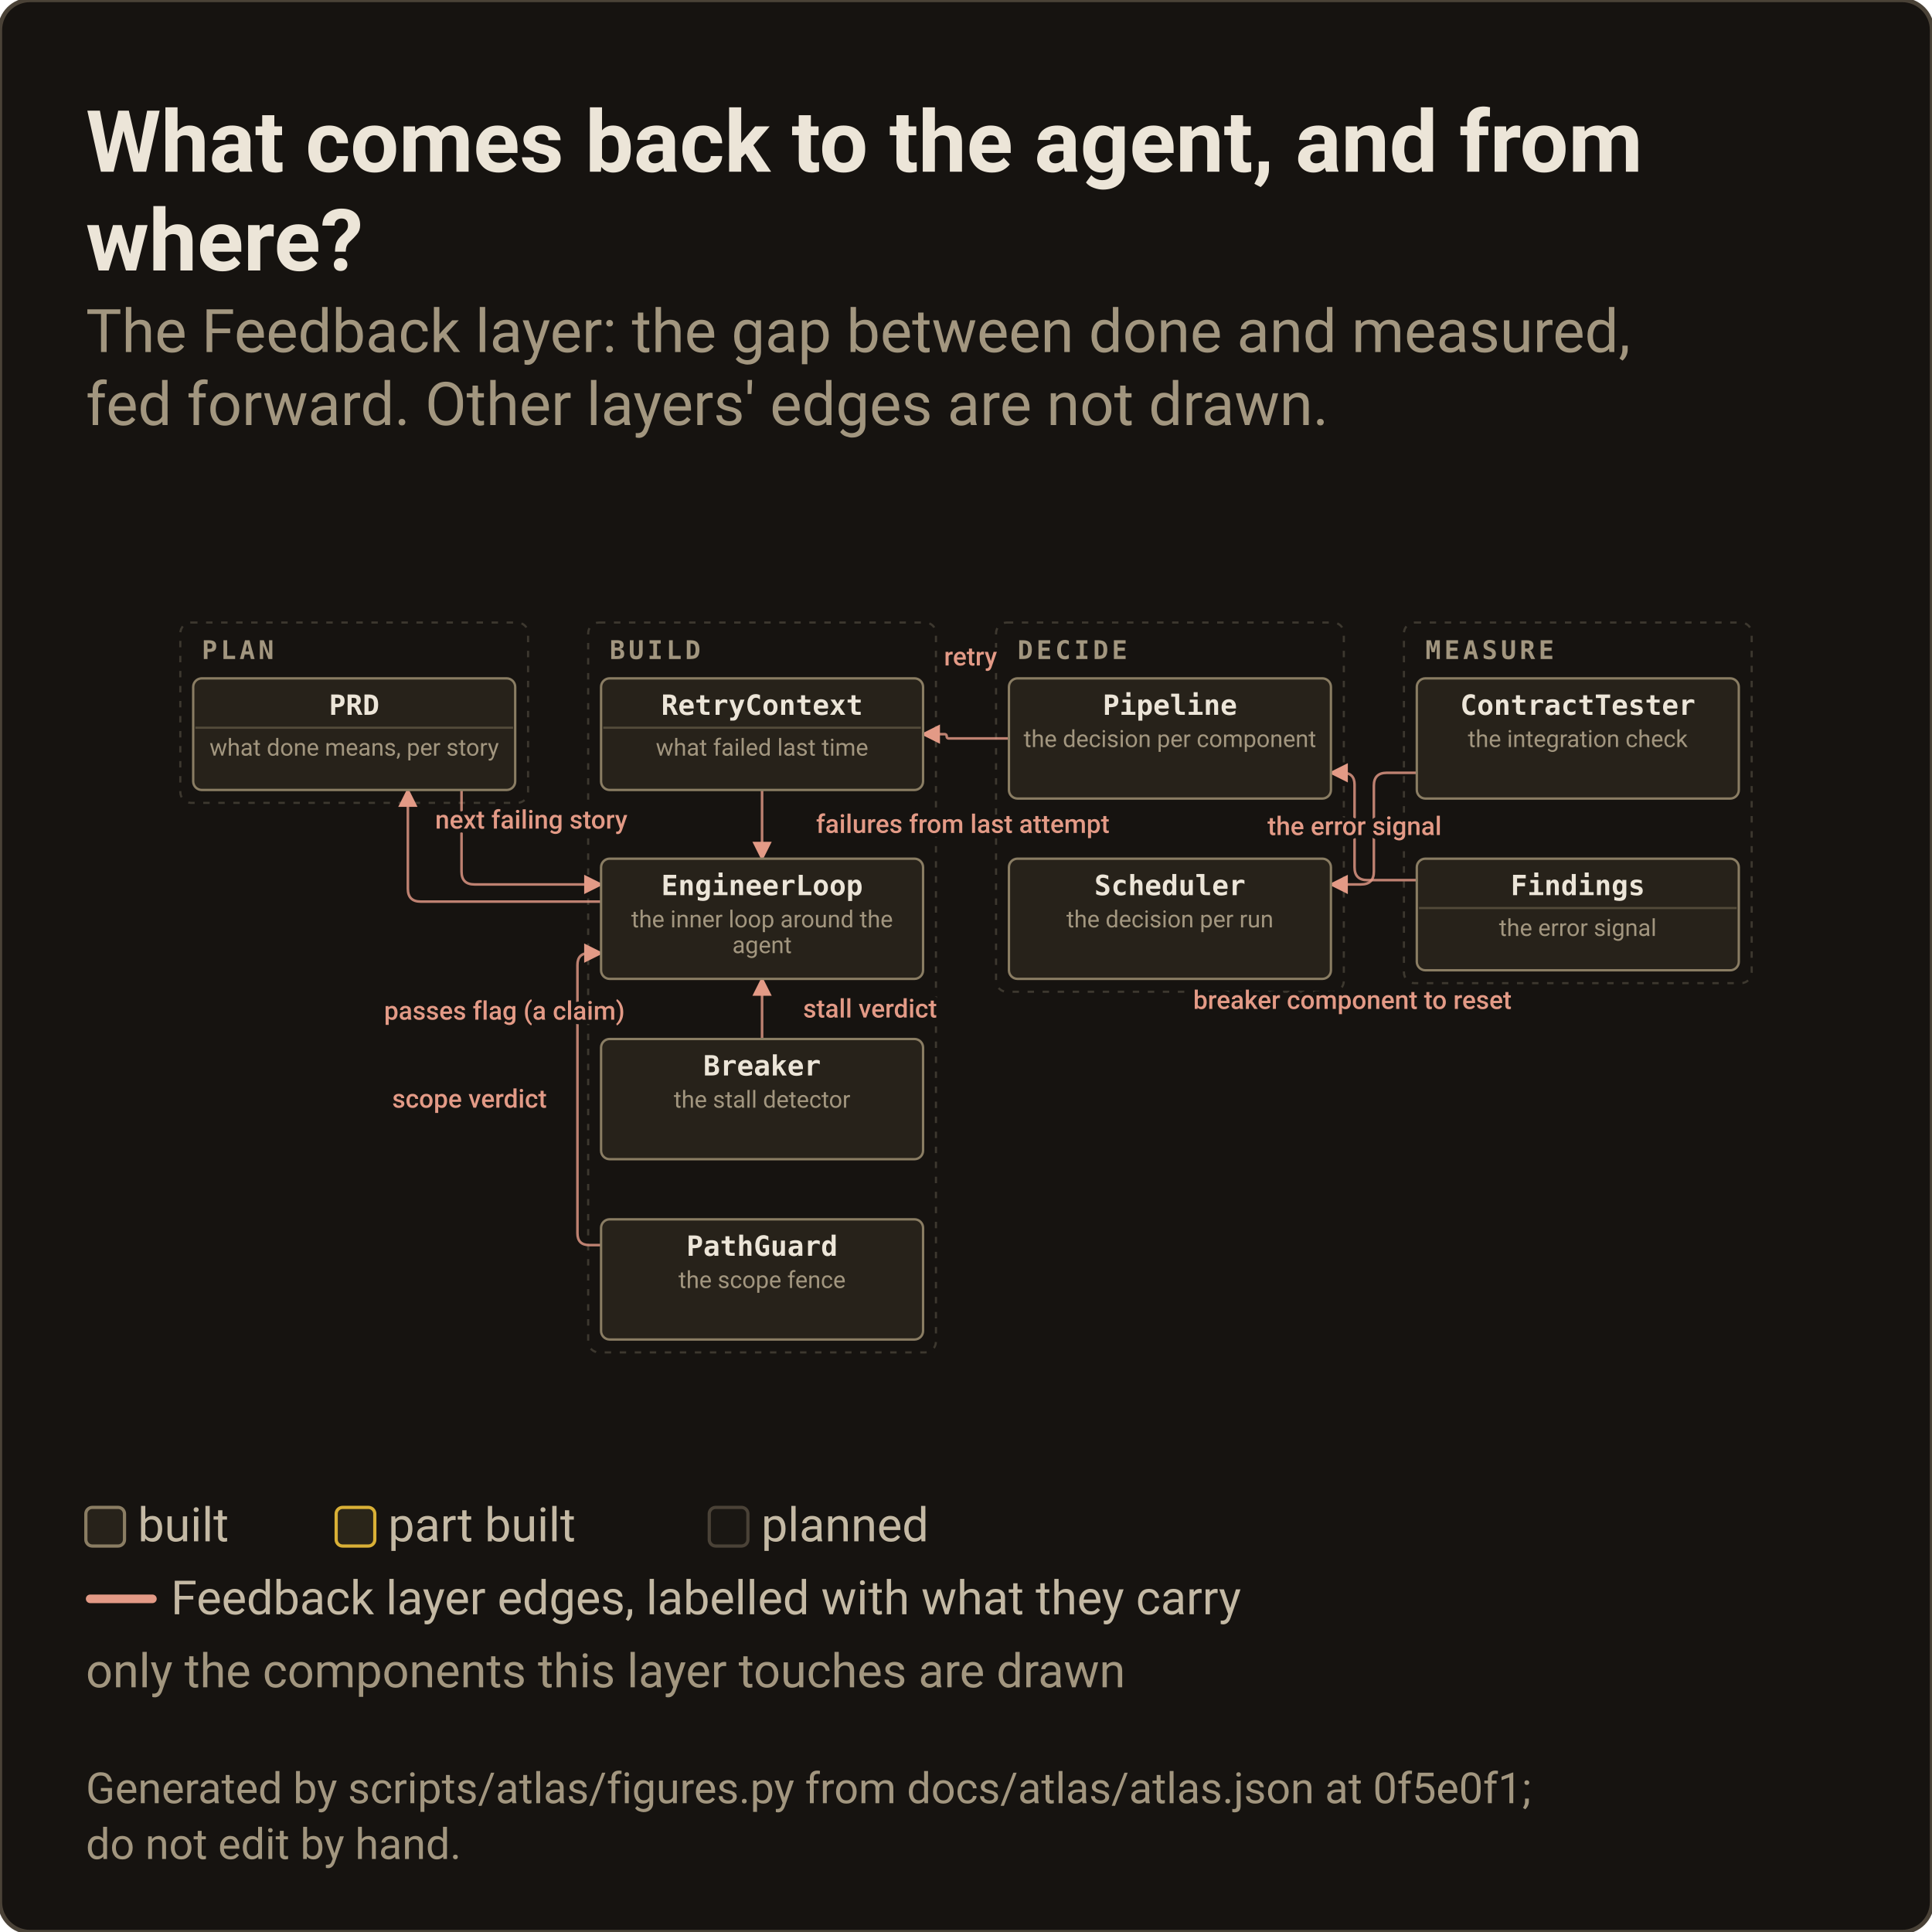
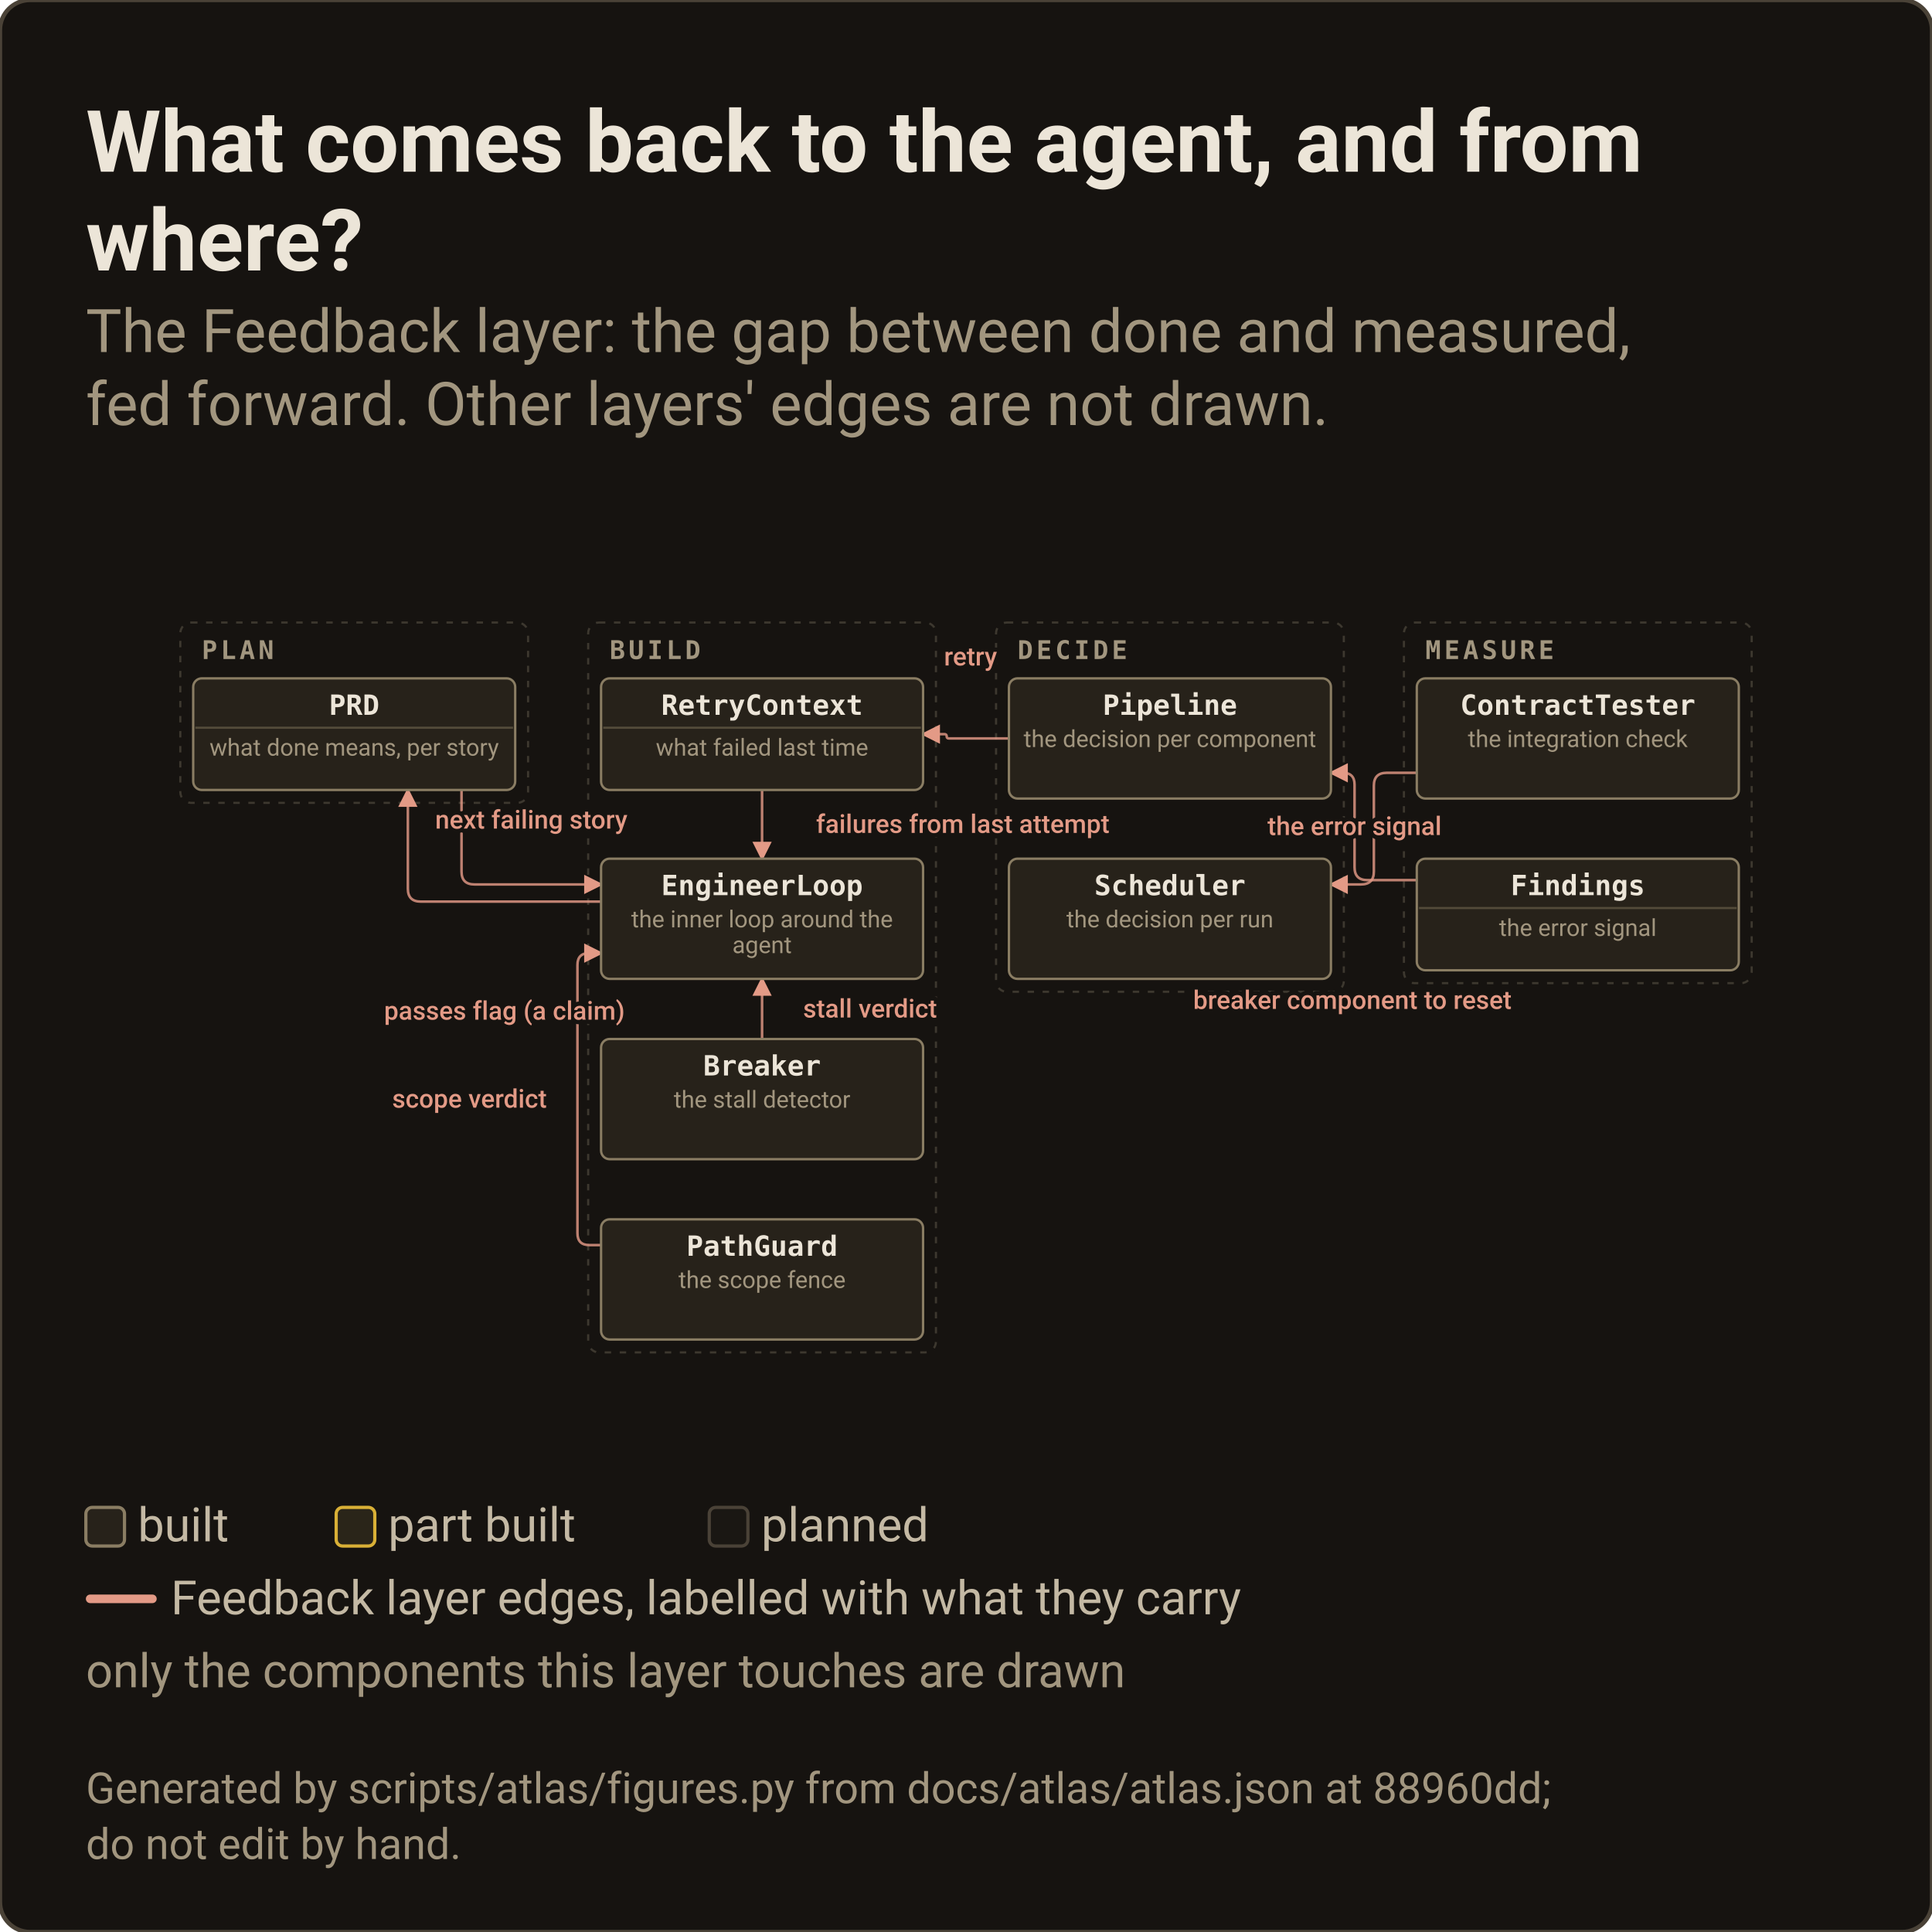
<svg xmlns="http://www.w3.org/2000/svg" width="900" height="900" viewBox="0 0 900 900" role="img" aria-label="Feedback layer of the kstrl system map">
  <rect x="0" y="0" width="900" height="900" rx="14" fill="#161310" stroke="#4A4237" stroke-width="2" />
  <text x="40.0" y="80.0" class="c0">What comes back to the agent, and from</text>
  <text x="40.0" y="126.0" class="c0">where?</text>
  <text x="40.0" y="164.0" class="c1">The Feedback layer: the gap between done and measured,</text>
  <text x="40.0" y="198.0" class="c1">fed forward. Other layers' edges are not drawn.</text>
  <svg id="map" x="76.0" y="216.0" width="748" height="464" viewBox="0 0 748 464" overflow="visible">
    <defs>
      <marker id="map-m-work" viewBox="0 0 8 8" refX="7" refY="4" markerUnits="userSpaceOnUse" markerWidth="9" markerHeight="9" orient="auto-start-reverse">
        <path d="M0,0 L8,4 L0,8 z" fill="#D9CDB2" />
      </marker>
      <marker id="map-m-measure" viewBox="0 0 8 8" refX="7" refY="4" markerUnits="userSpaceOnUse" markerWidth="9" markerHeight="9" orient="auto-start-reverse">
        <path d="M0,0 L8,4 L0,8 z" fill="#82A7BA" />
      </marker>
      <marker id="map-m-feedback" viewBox="0 0 8 8" refX="7" refY="4" markerUnits="userSpaceOnUse" markerWidth="9" markerHeight="9" orient="auto-start-reverse">
        <path d="M0,0 L8,4 L0,8 z" fill="#E39A86" />
      </marker>
      <marker id="map-m-operator" viewBox="0 0 8 8" refX="7" refY="4" markerUnits="userSpaceOnUse" markerWidth="9" markerHeight="9" orient="auto-start-reverse">
        <path d="M0,0 L8,4 L0,8 z" fill="#DD9BBD" />
      </marker>
      <marker id="map-m-trust" viewBox="0 0 8 8" refX="7" refY="4" markerUnits="userSpaceOnUse" markerWidth="9" markerHeight="9" orient="auto-start-reverse">
        <path d="M0,0 L8,4 L0,8 z" fill="#B48EC9" />
      </marker>
      <marker id="map-m-learn" viewBox="0 0 8 8" refX="7" refY="4" markerUnits="userSpaceOnUse" markerWidth="9" markerHeight="9" orient="auto-start-reverse">
        <path d="M0,0 L8,4 L0,8 z" fill="#86C9A9" />
      </marker>
      <marker id="map-m-record" viewBox="0 0 8 8" refX="7" refY="4" markerUnits="userSpaceOnUse" markerWidth="9" markerHeight="9" orient="auto-start-reverse">
        <path d="M0,0 L8,4 L0,8 z" fill="#B7C27C" />
      </marker>
      <marker id="map-m-change" viewBox="0 0 8 8" refX="7" refY="4" markerUnits="userSpaceOnUse" markerWidth="9" markerHeight="9" orient="auto-start-reverse">
        <path d="M0,0 L8,4 L0,8 z" fill="#E26D5A" />
      </marker>
      <marker id="map-m-reach" viewBox="0 0 8 8" refX="7" refY="4" markerUnits="userSpaceOnUse" markerWidth="9" markerHeight="9" orient="auto-start-reverse">
        <path d="M0,0 L8,4 L0,8 z" fill="#E5A84F" />
      </marker>
    </defs>
    <style>#map .node.quiet{opacity:.42}#map .node.planned{opacity:.5}#map .node.planned.quiet{opacity:.3}#map .node.meas .node__box{stroke:#82A7BA;stroke-width:2.2}#map .node.acts .node__box{stroke:#E5A84F;stroke-width:2.4}#map .node__ring{display:none;fill:none;stroke:#82A7BA;stroke-width:1.6}#map .node.meas .node__ring{display:inline}#map .flow.planned{opacity:.35}#map .flowlbl.planned{opacity:.5}#map .flow.off,#map .flowlbl.off{display:none}#map .flow.hot{opacity:1;stroke-opacity:1;stroke-width:2.6}#map .flowlbl.hot{opacity:1}</style>
    <rect x="8.0" y="74.0" width="162.0" height="84.0" rx="5" fill="none" stroke="#A2967F" stroke-opacity=".28" stroke-width="1" stroke-dasharray="3 4" />
    <text x="18.0" y="91.0" class="t1">PLAN</text>
    <rect x="198.0" y="74.0" width="162.0" height="340.0" rx="5" fill="none" stroke="#A2967F" stroke-opacity=".28" stroke-width="1" stroke-dasharray="3 4" />
    <text x="208.0" y="91.0" class="t1">BUILD</text>
    <rect x="388.0" y="74.0" width="162.0" height="172.0" rx="5" fill="none" stroke="#A2967F" stroke-opacity=".28" stroke-width="1" stroke-dasharray="3 4" />
    <text x="398.0" y="91.0" class="t1">DECIDE</text>
    <rect x="578.0" y="74.0" width="162.0" height="168.0" rx="5" fill="none" stroke="#A2967F" stroke-opacity=".28" stroke-width="1" stroke-dasharray="3 4" />
    <text x="588.0" y="91.0" class="t1">MEASURE</text>
    <g data-layer="flow">
      <path id="map-f15" class="flow build" data-edge="15" data-from="RetryContext" data-to="EngineerLoop" data-art="failures from last attempt" data-kind="build" data-layer="feedback" d="M 279.0 152.0 L 279.0 184.0" fill="none" stroke="#E39A86" stroke-opacity="0.82" stroke-width="1.2" stroke-linecap="round" marker-end="url(#map-m-feedback)" />
      <path id="map-f19" class="flow build" data-edge="19" data-from="PRD" data-to="EngineerLoop" data-art="next failing story" data-kind="build" data-layer="feedback" d="M 139.0 152.0 L 139.0 190.0 Q 139.0 196.0 145.0 196.0 L 204.0 196.0" fill="none" stroke="#E39A86" stroke-opacity="0.82" stroke-width="1.2" stroke-linecap="round" marker-end="url(#map-m-feedback)" />
      <path id="map-f20" class="flow build" data-edge="20" data-from="EngineerLoop" data-to="PRD" data-art="passes flag (a claim)" data-kind="build" data-layer="feedback" d="M 204.0 204.0 L 120.0 204.0 Q 114.0 204.0 114.0 198.0 L 114.0 152.0" fill="none" stroke="#E39A86" stroke-opacity="0.82" stroke-width="1.2" stroke-linecap="round" marker-end="url(#map-m-feedback)" />
      <path id="map-f21" class="flow build" data-edge="21" data-from="Breaker" data-to="EngineerLoop" data-art="stall verdict" data-kind="build" data-layer="feedback" d="M 279.0 268.0 L 279.0 240.0" fill="none" stroke="#E39A86" stroke-opacity="0.82" stroke-width="1.2" stroke-linecap="round" marker-end="url(#map-m-feedback)" />
      <path id="map-f22" class="flow build" data-edge="22" data-from="PathGuard" data-to="EngineerLoop" data-art="scope verdict" data-kind="build" data-layer="feedback" d="M 204.0 364.0 L 198.5 364.0 Q 193.0 364.0 193.0 358.5 L 193.0 233.5 Q 193.0 228.0 198.5 228.0 L 204.0 228.0" fill="none" stroke="#E39A86" stroke-opacity="0.82" stroke-width="1.2" stroke-linecap="round" marker-end="url(#map-m-feedback)" />
      <path id="map-f35" class="flow decide" data-edge="35" data-from="Findings" data-to="Pipeline" data-art="the error signal" data-kind="decide" data-layer="feedback" d="M 584.0 194.0 L 561.0 194.0 Q 555.0 194.0 555.0 188.0 L 555.0 149.5 Q 555.0 144.0 549.5 144.0 L 544.0 144.0" fill="none" stroke="#E39A86" stroke-opacity="0.82" stroke-width="1.2" stroke-linecap="round" marker-end="url(#map-m-feedback)" />
      <path id="map-f36" class="flow decide" data-edge="36" data-from="Pipeline" data-to="RetryContext" data-art="retry" data-kind="decide" data-layer="feedback" d="M 394.0 128.0 L 366.0 128.0 Q 365.0 128.0 365.0 127.0 L 365.0 127.0 Q 365.0 126.0 364.0 126.0 L 354.0 126.0" fill="none" stroke="#E39A86" stroke-opacity="0.82" stroke-width="1.2" stroke-linecap="round" marker-end="url(#map-m-feedback)" />
      <path id="map-f42" class="flow decide" data-edge="42" data-from="ContractTester" data-to="Scheduler" data-art="breaker component to reset" data-kind="decide" data-layer="feedback" d="M 584.0 144.0 L 570.0 144.0 Q 564.0 144.0 564.0 150.0 L 564.0 190.0 Q 564.0 196.0 558.0 196.0 L 544.0 196.0" fill="none" stroke="#E39A86" stroke-opacity="0.82" stroke-width="1.2" stroke-linecap="round" marker-end="url(#map-m-feedback)" />
    </g>
    <g class="node built" data-id="PRD" data-kind="store" data-state="built" data-region="plan" role="button" tabindex="0" aria-label="PRD, what done means, per story, built">
      <rect class="node__box" x="14.0" y="100.0" width="150.0" height="52.0" rx="4.0" fill="#27221A" stroke="#8A7D63" stroke-width="1.1" />
      <rect class="node__ring" x="17.0" y="103.0" width="144.0" height="46.0" rx="3.0" />
      <text x="89.0" y="117.0" class="t2">PRD</text>
      <line x1="15.0" y1="123.0" x2="163.0" y2="123.0" stroke="#8A7D63" stroke-opacity=".45" stroke-width="1" />
      <g data-layer="job">
        <text x="89.0" y="136.0" class="t3">what done means, per story</text>
      </g>
    </g>
    <g class="node built" data-id="RetryContext" data-kind="store" data-state="built" data-region="build" role="button" tabindex="0" aria-label="RetryContext, what failed last time, built">
      <rect class="node__box" x="204.0" y="100.0" width="150.0" height="52.0" rx="4.0" fill="#27221A" stroke="#8A7D63" stroke-width="1.1" />
      <rect class="node__ring" x="207.0" y="103.0" width="144.0" height="46.0" rx="3.0" />
      <text x="279.0" y="117.0" class="t2">RetryContext</text>
      <line x1="205.0" y1="123.0" x2="353.0" y2="123.0" stroke="#8A7D63" stroke-opacity=".45" stroke-width="1" />
      <g data-layer="job">
        <text x="279.0" y="136.0" class="t3">what failed last time</text>
      </g>
    </g>
    <g class="node built" data-id="EngineerLoop" data-kind="component" data-state="built" data-region="build" role="button" tabindex="0" aria-label="EngineerLoop, the inner loop around the agent, built">
      <rect class="node__box" x="204.0" y="184.0" width="150.0" height="56.0" rx="4.0" fill="#27221A" stroke="#8A7D63" stroke-width="1.1" />
      <rect class="node__ring" x="207.0" y="187.0" width="144.0" height="50.0" rx="3.0" />
      <text x="279.0" y="201.0" class="t2">EngineerLoop</text>
      <g data-layer="job">
        <text x="279.0" y="216.0" class="t3">the inner loop around the</text>
        <text x="279.0" y="228.0" class="t3">agent</text>
      </g>
    </g>
    <g class="node built" data-id="Breaker" data-kind="component" data-state="built" data-region="build" role="button" tabindex="0" aria-label="Breaker, the stall detector, built">
      <rect class="node__box" x="204.0" y="268.0" width="150.0" height="56.0" rx="4.0" fill="#27221A" stroke="#8A7D63" stroke-width="1.1" />
      <rect class="node__ring" x="207.0" y="271.0" width="144.0" height="50.0" rx="3.0" />
      <text x="279.0" y="285.0" class="t2">Breaker</text>
      <g data-layer="job">
        <text x="279.0" y="300.0" class="t3">the stall detector</text>
      </g>
    </g>
    <g class="node built" data-id="PathGuard" data-kind="component" data-state="built" data-region="build" role="button" tabindex="0" aria-label="PathGuard, the scope fence, built">
      <rect class="node__box" x="204.0" y="352.0" width="150.0" height="56.0" rx="4.0" fill="#27221A" stroke="#8A7D63" stroke-width="1.1" />
      <rect class="node__ring" x="207.0" y="355.0" width="144.0" height="50.0" rx="3.0" />
      <text x="279.0" y="369.0" class="t2">PathGuard</text>
      <g data-layer="job">
        <text x="279.0" y="384.0" class="t3">the scope fence</text>
      </g>
    </g>
    <g class="node built" data-id="ContractTester" data-kind="component" data-state="built" data-region="measure" role="button" tabindex="0" aria-label="ContractTester, the integration check, built">
      <rect class="node__box" x="584.0" y="100.0" width="150.0" height="56.0" rx="4.0" fill="#27221A" stroke="#8A7D63" stroke-width="1.1" />
      <rect class="node__ring" x="587.0" y="103.0" width="144.0" height="50.0" rx="3.0" />
      <text x="659.0" y="117.0" class="t2">ContractTester</text>
      <g data-layer="job">
        <text x="659.0" y="132.0" class="t3">the integration check</text>
      </g>
    </g>
    <g class="node built" data-id="Findings" data-kind="store" data-state="built" data-region="measure" role="button" tabindex="0" aria-label="Findings, the error signal, built">
      <rect class="node__box" x="584.0" y="184.0" width="150.0" height="52.0" rx="4.0" fill="#27221A" stroke="#8A7D63" stroke-width="1.1" />
      <rect class="node__ring" x="587.0" y="187.0" width="144.0" height="46.0" rx="3.0" />
      <text x="659.0" y="201.0" class="t2">Findings</text>
      <line x1="585.0" y1="207.0" x2="733.0" y2="207.0" stroke="#8A7D63" stroke-opacity=".45" stroke-width="1" />
      <g data-layer="job">
        <text x="659.0" y="220.0" class="t3">the error signal</text>
      </g>
    </g>
    <g class="node built" data-id="Pipeline" data-kind="component" data-state="built" data-region="decide" role="button" tabindex="0" aria-label="Pipeline, the decision per component, built">
      <rect class="node__box" x="394.0" y="100.0" width="150.0" height="56.0" rx="4.0" fill="#27221A" stroke="#8A7D63" stroke-width="1.1" />
      <rect class="node__ring" x="397.0" y="103.0" width="144.0" height="50.0" rx="3.0" />
      <text x="469.0" y="117.0" class="t2">Pipeline</text>
      <g data-layer="job">
        <text x="469.0" y="132.0" class="t3">the decision per component</text>
      </g>
    </g>
    <g class="node built" data-id="Scheduler" data-kind="component" data-state="built" data-region="decide" role="button" tabindex="0" aria-label="Scheduler, the decision per run, built">
      <rect class="node__box" x="394.0" y="184.0" width="150.0" height="56.0" rx="4.0" fill="#27221A" stroke="#8A7D63" stroke-width="1.1" />
      <rect class="node__ring" x="397.0" y="187.0" width="144.0" height="50.0" rx="3.0" />
      <text x="469.0" y="201.0" class="t2">Scheduler</text>
      <g data-layer="job">
        <text x="469.0" y="216.0" class="t3">the decision per run</text>
      </g>
    </g>
    <g data-layer="flow">
      <g class="flowlbl build" data-edge="15" data-from="RetryContext" data-to="EngineerLoop" data-layer="feedback">
        <text x="372.5" y="172.0" class="t0">failures from last attempt</text>
      </g>
      <g class="flowlbl build" data-edge="19" data-from="PRD" data-to="EngineerLoop" data-layer="feedback">
        <text x="171.5" y="170.0" class="t0">next failing story</text>
      </g>
      <g class="flowlbl build" data-edge="20" data-from="EngineerLoop" data-to="PRD" data-layer="feedback">
        <text x="159.0" y="259.0" class="t0">passes flag (a claim)</text>
      </g>
      <g class="flowlbl build" data-edge="21" data-from="Breaker" data-to="EngineerLoop" data-layer="feedback">
        <text x="329.3" y="258.0" class="t0">stall verdict</text>
      </g>
      <g class="flowlbl build" data-edge="22" data-from="PathGuard" data-to="EngineerLoop" data-layer="feedback">
        <text x="142.7" y="300.0" class="t0">scope verdict</text>
      </g>
      <g class="flowlbl decide" data-edge="35" data-from="Findings" data-to="Pipeline" data-layer="feedback">
        <text x="555.0" y="173.0" class="t0">the error signal</text>
      </g>
      <g class="flowlbl decide" data-edge="36" data-from="Pipeline" data-to="RetryContext" data-layer="feedback">
        <text x="376.1" y="94.0" class="t0">retry</text>
      </g>
      <g class="flowlbl decide" data-edge="42" data-from="ContractTester" data-to="Scheduler" data-layer="feedback">
        <text x="554.0" y="254.0" class="t0">breaker component to reset</text>
      </g>
    </g>
    <style>#map .t0{font-family:ui-sans-serif,system-ui,-apple-system,"SF Pro Text","Segoe UI",Roboto,"Helvetica Neue",Arial,sans-serif;font-size:12.0px;font-weight:500;fill:#E39A86;text-anchor:middle;paint-order:stroke;stroke:#161310;stroke-width:4;stroke-linejoin:round}#map .t1{font-family:ui-monospace,"SF Mono",SFMono-Regular,"JetBrains Mono",Menlo,Consolas,monospace;font-size:12.0px;font-weight:600;fill:#A2967F;text-anchor:start;letter-spacing:.13em}#map .t2{font-family:ui-monospace,"SF Mono",SFMono-Regular,"JetBrains Mono",Menlo,Consolas,monospace;font-size:13.0px;font-weight:600;fill:#ECE5D8;text-anchor:middle}#map .t3{font-family:ui-sans-serif,system-ui,-apple-system,"SF Pro Text","Segoe UI",Roboto,"Helvetica Neue",Arial,sans-serif;font-size:11.0px;font-weight:400;fill:#A2967F;text-anchor:middle}</style>
  </svg>
  <rect x="40.0" y="702.2" width="18" height="18" rx="3" fill="#27221A" stroke="#8A7D63" stroke-width="1.5" />
  <text x="64.2" y="718.0" class="c2">built</text>
  <rect x="156.6" y="702.2" width="18" height="18" rx="3" fill="#2A2519" stroke="#D9B036" stroke-width="1.5" />
  <text x="180.8" y="718.0" class="c2">part built</text>
  <rect x="330.4" y="702.2" width="18" height="18" rx="3" fill="#1A1713" stroke="#4A4237" stroke-width="1.5" />
  <text x="354.6" y="718.0" class="c2">planned</text>
  <rect x="40.0" y="742.8" width="33" height="4" rx="2" fill="#E39A86" />
  <text x="79.6" y="752.0" class="c2">Feedback layer edges, labelled with what they carry</text>
  <text x="40.0" y="786.0" class="c3">only the components this layer touches are drawn</text>
-   <text x="40.0" y="840.0" class="c4">Generated by scripts/atlas/figures.py from docs/atlas/atlas.json at 0f5e0f1;</text>
+   <text x="40.0" y="840.0" class="c4">Generated by scripts/atlas/figures.py from docs/atlas/atlas.json at 88960dd;</text>
  <text x="40.0" y="866.0" class="c4">do not edit by hand.</text>
  <style>.c0{font-family:ui-sans-serif,system-ui,-apple-system,"SF Pro Text","Segoe UI",Roboto,"Helvetica Neue",Arial,sans-serif;font-size:40.0px;font-weight:600;fill:#ECE5D8;text-anchor:start}.c1{font-family:ui-sans-serif,system-ui,-apple-system,"SF Pro Text","Segoe UI",Roboto,"Helvetica Neue",Arial,sans-serif;font-size:28.0px;font-weight:400;fill:#A2967F;text-anchor:start}.c2{font-family:ui-sans-serif,system-ui,-apple-system,"SF Pro Text","Segoe UI",Roboto,"Helvetica Neue",Arial,sans-serif;font-size:22.0px;font-weight:400;fill:#C4B9A4;text-anchor:start}.c3{font-family:ui-sans-serif,system-ui,-apple-system,"SF Pro Text","Segoe UI",Roboto,"Helvetica Neue",Arial,sans-serif;font-size:22.0px;font-weight:400;fill:#A2967F;text-anchor:start}.c4{font-family:ui-sans-serif,system-ui,-apple-system,"SF Pro Text","Segoe UI",Roboto,"Helvetica Neue",Arial,sans-serif;font-size:20.0px;font-weight:400;fill:#A2967F;text-anchor:start}</style>
</svg>
